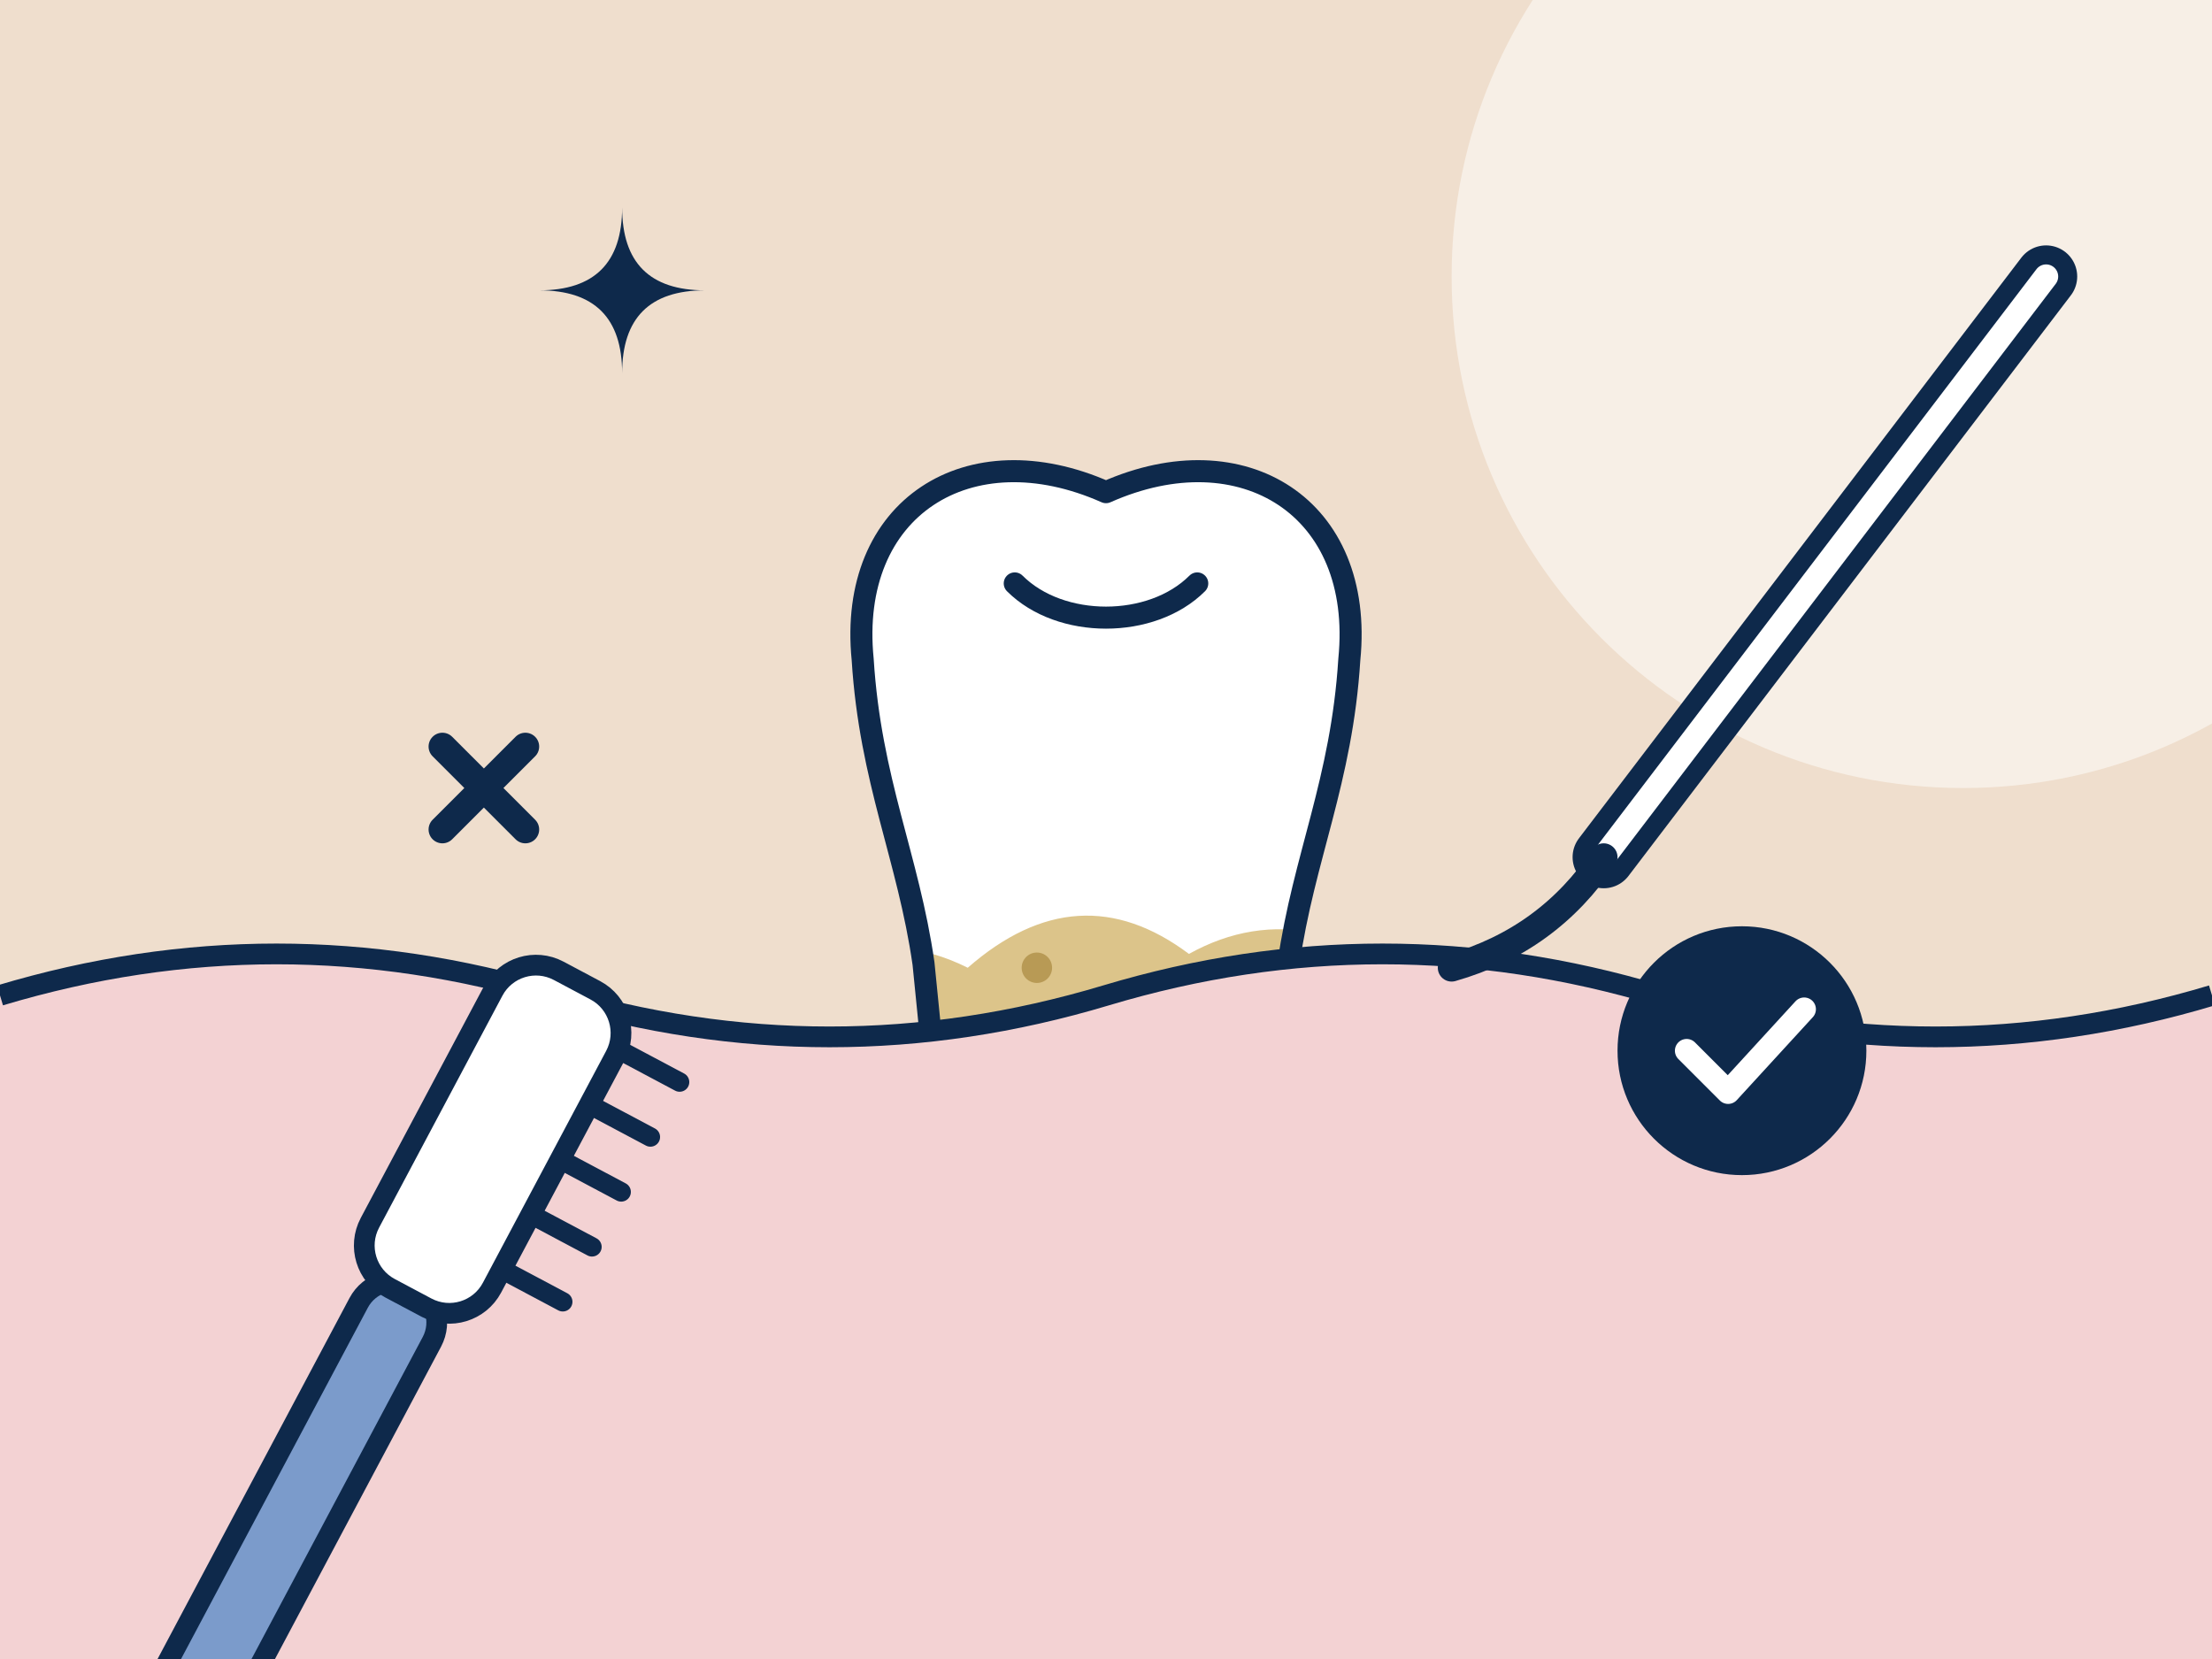
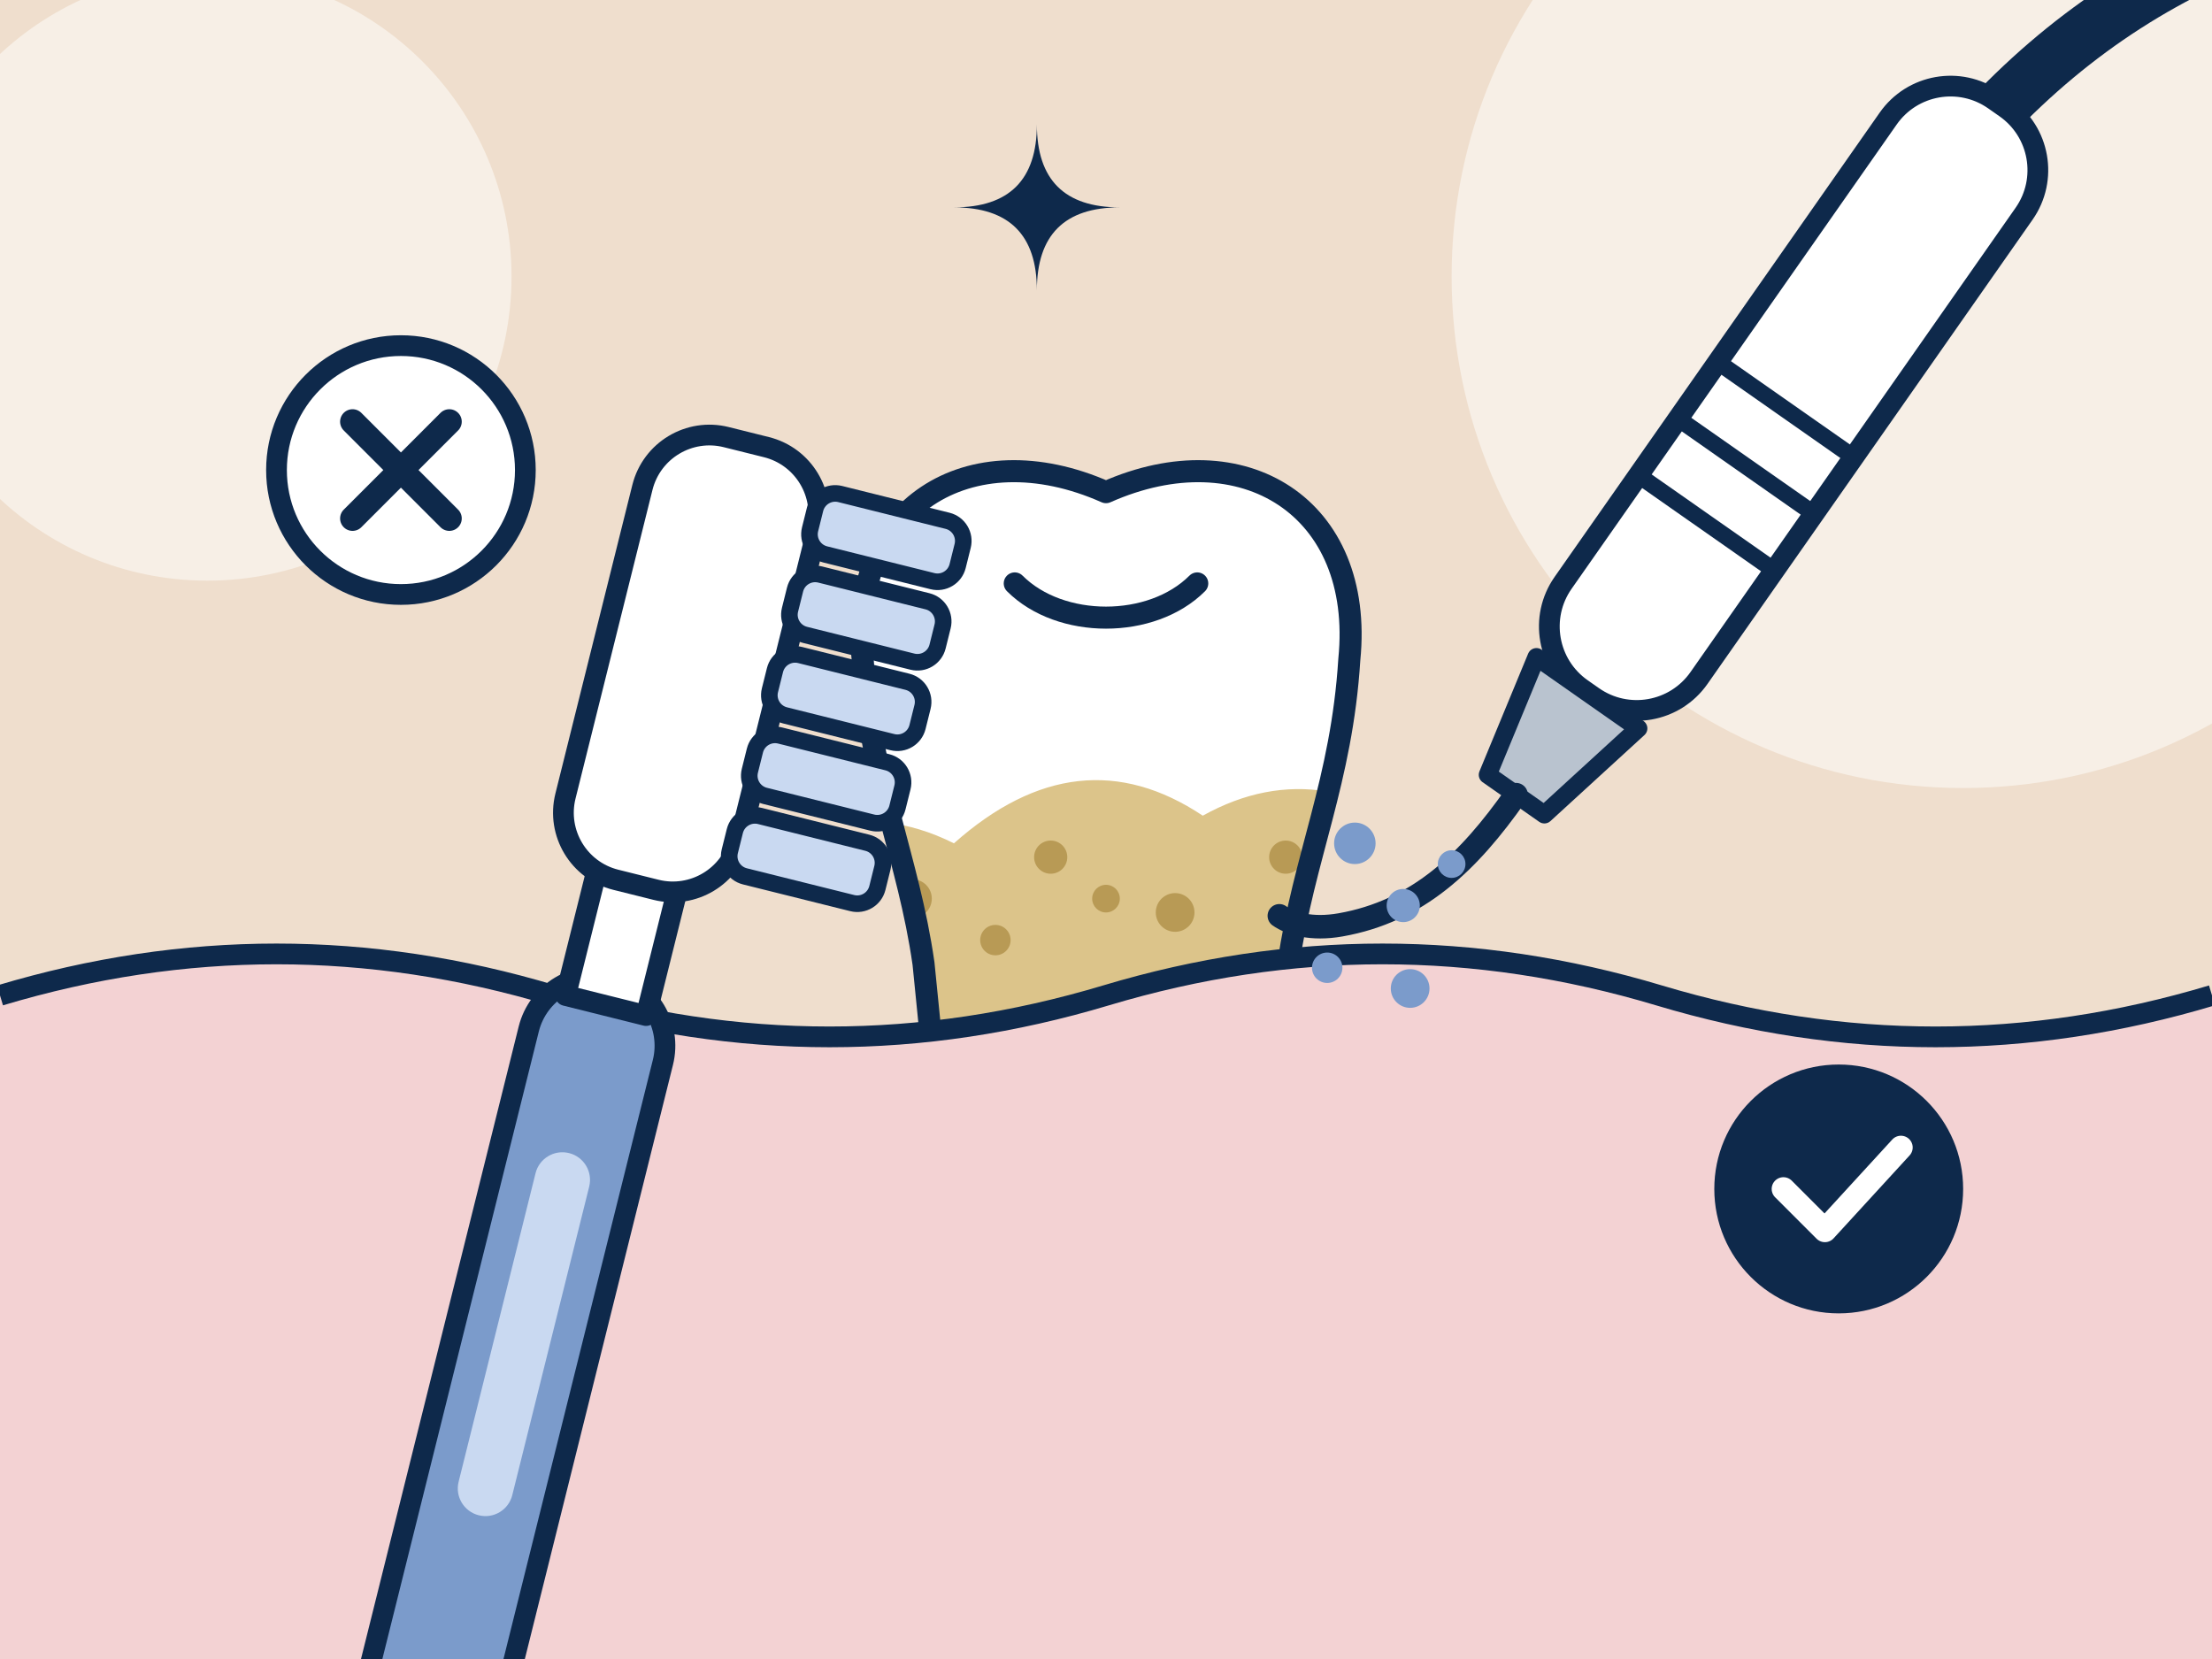
<svg xmlns="http://www.w3.org/2000/svg" viewBox="0 0 320 240" width="320" height="240">
  <defs>
    <clipPath id="wt-tooth">
      <path transform="translate(105 58) scale(1.1)" d="M18 34C16 14 32 4 50 12C68 4 84 14 82 34C81 50 76 60 74 74L69 124C68 133 59 133 58 124L55 88C53 81 47 81 45 88L42 124C41 133 32 133 31 124L26 74C24 60 19 50 18 34Z" />
    </clipPath>
  </defs>
  <rect width="320" height="240" fill="#EFDECD" />
  <circle cx="284" cy="40" r="74" fill="#F7EFE6" />
-   <circle cx="30" cy="196" r="52" fill="#F7EFE6" />
+   <circle cx="30" cy="40" r="44" fill="#F7EFE6" />
  <path transform="translate(105 58) scale(1.1)" d="M18 34C16 14 32 4 50 12C68 4 84 14 82 34C81 50 76 60 74 74L69 124C68 133 59 133 58 124L55 88C53 81 47 81 45 88L42 124C41 133 32 133 31 124L26 74C24 60 19 50 18 34Z" fill="#FFFFFF" />
  <g clip-path="url(#wt-tooth)">
-     <path d="M100 154Q120 130 140 140Q156 126 172 138Q190 128 210 146V178H100Z" fill="#DCC48A" />
+     <path d="M100 134Q118 112 138 122Q156 106 174 118Q192 108 210 124V178H100Z" fill="#DCC48A" />
    <g fill="#B89A55">
-       <circle cx="128" cy="146" r="2.6" />
-       <circle cx="150" cy="140" r="2.2" />
-       <circle cx="170" cy="148" r="2.6" />
-       <circle cx="188" cy="142" r="2.2" />
-       <circle cx="140" cy="154" r="2" />
+       <circle cx="132" cy="130" r="2.8" />
+       <circle cx="152" cy="124" r="2.4" />
+       <circle cx="170" cy="132" r="2.8" />
+       <circle cx="186" cy="124" r="2.4" />
+       <circle cx="144" cy="136" r="2.2" />
+       <circle cx="160" cy="130" r="2" />
    </g>
  </g>
  <g fill="none" stroke="#0E294B" stroke-width="2.9" stroke-linejoin="round" stroke-linecap="round">
    <path transform="translate(105 58) scale(1.1)" d="M18 34C16 14 32 4 50 12C68 4 84 14 82 34C81 50 76 60 74 74L69 124C68 133 59 133 58 124L55 88C53 81 47 81 45 88L42 124C41 133 32 133 31 124L26 74C24 60 19 50 18 34Z" />
    <path transform="translate(105 58) scale(1.1)" d="M38 24C44 30 56 30 62 24" />
  </g>
  <path d="M0 144Q40 132 80 144T160 144T240 144T320 144V240H0Z" fill="#F3D2D3" />
  <path d="M0 144Q40 132 80 144T160 144T240 144T320 144" fill="none" stroke="#0E294B" stroke-width="3" />
-   <g transform="translate(60 186) rotate(28)" stroke="#0E294B" stroke-linejoin="round">
-     <rect x="-6" y="0" width="12" height="76" rx="6" fill="#7B9BCB" stroke-width="3" />
-     <rect x="-10" y="-50" width="20" height="52" rx="7" fill="#FFFFFF" stroke-width="3" />
-     <path d="M10 -44H20M10 -35H20M10 -26H20M10 -17H20M10 -8H20" fill="none" stroke-width="2.8" stroke-linecap="round" />
+   <g transform="translate(92 128) rotate(14)" stroke="#0E294B" stroke-linejoin="round">
+     <rect x="-10" y="14" width="20" height="150" rx="10" fill="#7B9BCB" stroke-width="3" />
+     <rect x="-4" y="40" width="8" height="54" rx="4" fill="#C9D9F1" stroke="none" />
+     <rect x="-6" y="-2" width="12" height="20" fill="#FFFFFF" stroke-width="3" />
+     <rect x="-13" y="-66" width="26" height="66" rx="10" fill="#FFFFFF" stroke-width="3" />
+     <g fill="#C9D9F1" stroke-width="2.4">
+       <rect x="12" y="-62" width="22" height="9" rx="3" />
+       <rect x="12" y="-50" width="22" height="9" rx="3" />
+       <rect x="12" y="-38" width="22" height="9" rx="3" />
+       <rect x="12" y="-26" width="22" height="9" rx="3" />
+       <rect x="12" y="-14" width="22" height="9" rx="3" />
+     </g>
  </g>
-   <g fill="none" stroke="#0E294B" stroke-linecap="round">
-     <path d="M64 108l12 12M76 108l-12 12" stroke-width="4" />
+   <circle cx="58" cy="68" r="18" fill="#FFFFFF" stroke="#0E294B" stroke-width="3" />
+   <path d="M51 61l14 14M65 61l-14 14" fill="none" stroke="#0E294B" stroke-width="3.6" stroke-linecap="round" />
+   <path d="M288 17Q306 -2 330 -10" fill="none" stroke="#0E294B" stroke-width="8" stroke-linecap="round" />
+   <g transform="translate(248 74) rotate(35)" stroke="#0E294B" stroke-linejoin="round" stroke-linecap="round">
+     <rect x="-12" y="-72" width="24" height="104" rx="11" fill="#FFFFFF" stroke-width="3" />
+     <path d="M-12 -18H12M-12 -8H12M-12 2H12" fill="none" stroke-width="2.4" />
+     <path d="M-9 32H9L5 50H-5Z" fill="#B9C3CF" stroke-width="2.6" />
+     <path d="M0 50C0 62 -2 72 -10 80C-13 83 -16 84 -18 84" fill="none" stroke-width="3.4" />
  </g>
-   <path d="M296 40L232 124" fill="none" stroke="#0E294B" stroke-width="9" stroke-linecap="round" />
-   <path d="M296 40L232 124" fill="none" stroke="#FFFFFF" stroke-width="3.5" stroke-linecap="round" />
-   <path d="M232 124Q224 136 210 140" fill="none" stroke="#0E294B" stroke-width="4" stroke-linecap="round" />
-   <circle cx="252" cy="152" r="18" fill="#0E294B" />
-   <path d="M244 152L250 158L261 146" fill="none" stroke="#FFFFFF" stroke-width="3.4" stroke-linecap="round" stroke-linejoin="round" />
-   <path d="M90 30Q90 42 102 42Q90 42 90 54Q90 42 78 42Q90 42 90 30Z" fill="#0E294B" />
+   <g fill="#7B9BCB">
+     <circle cx="196" cy="122" r="3" />
+     <circle cx="203" cy="131" r="2.4" />
+     <circle cx="192" cy="140" r="2.2" />
+     <circle cx="204" cy="143" r="2.8" />
+     <circle cx="210" cy="125" r="2" />
+   </g>
+   <circle cx="266" cy="172" r="18" fill="#0E294B" />
+   <path d="M258 172L264 178L275 166" fill="none" stroke="#FFFFFF" stroke-width="3.4" stroke-linecap="round" stroke-linejoin="round" />
+   <path d="M150 18Q150 30 162 30Q150 30 150 42Q150 30 138 30Q150 30 150 18Z" fill="#0E294B" />
</svg>
